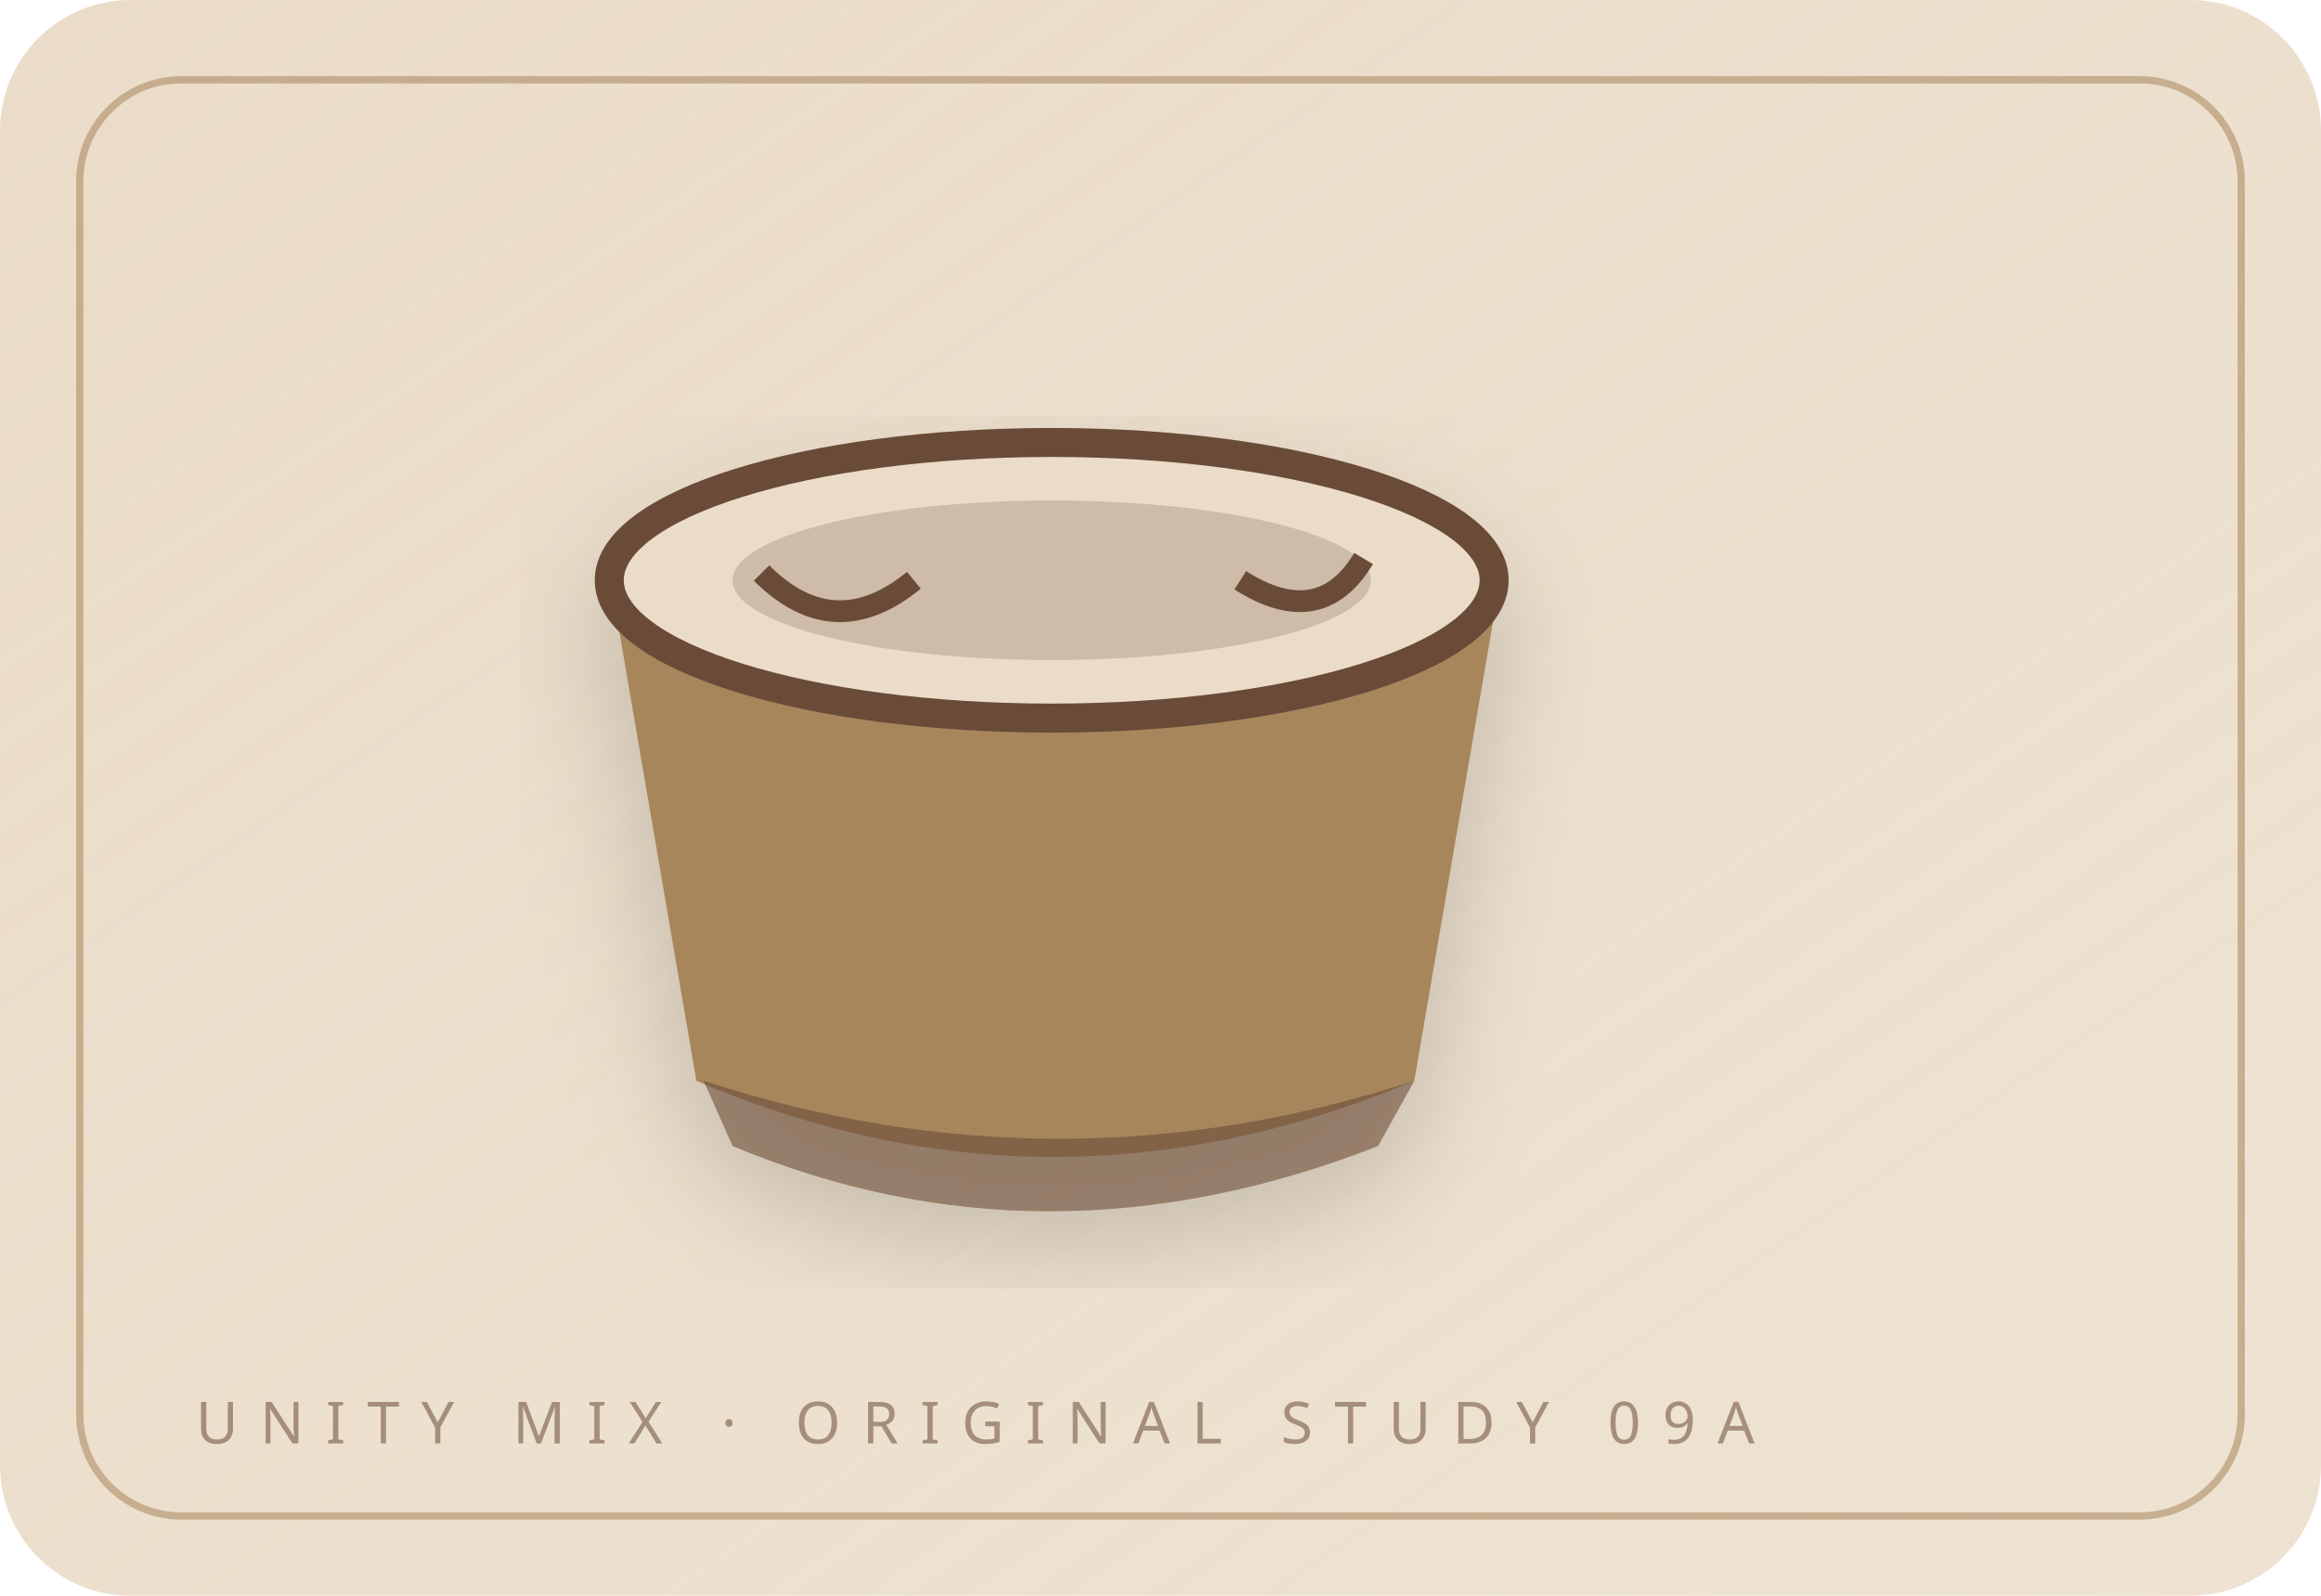
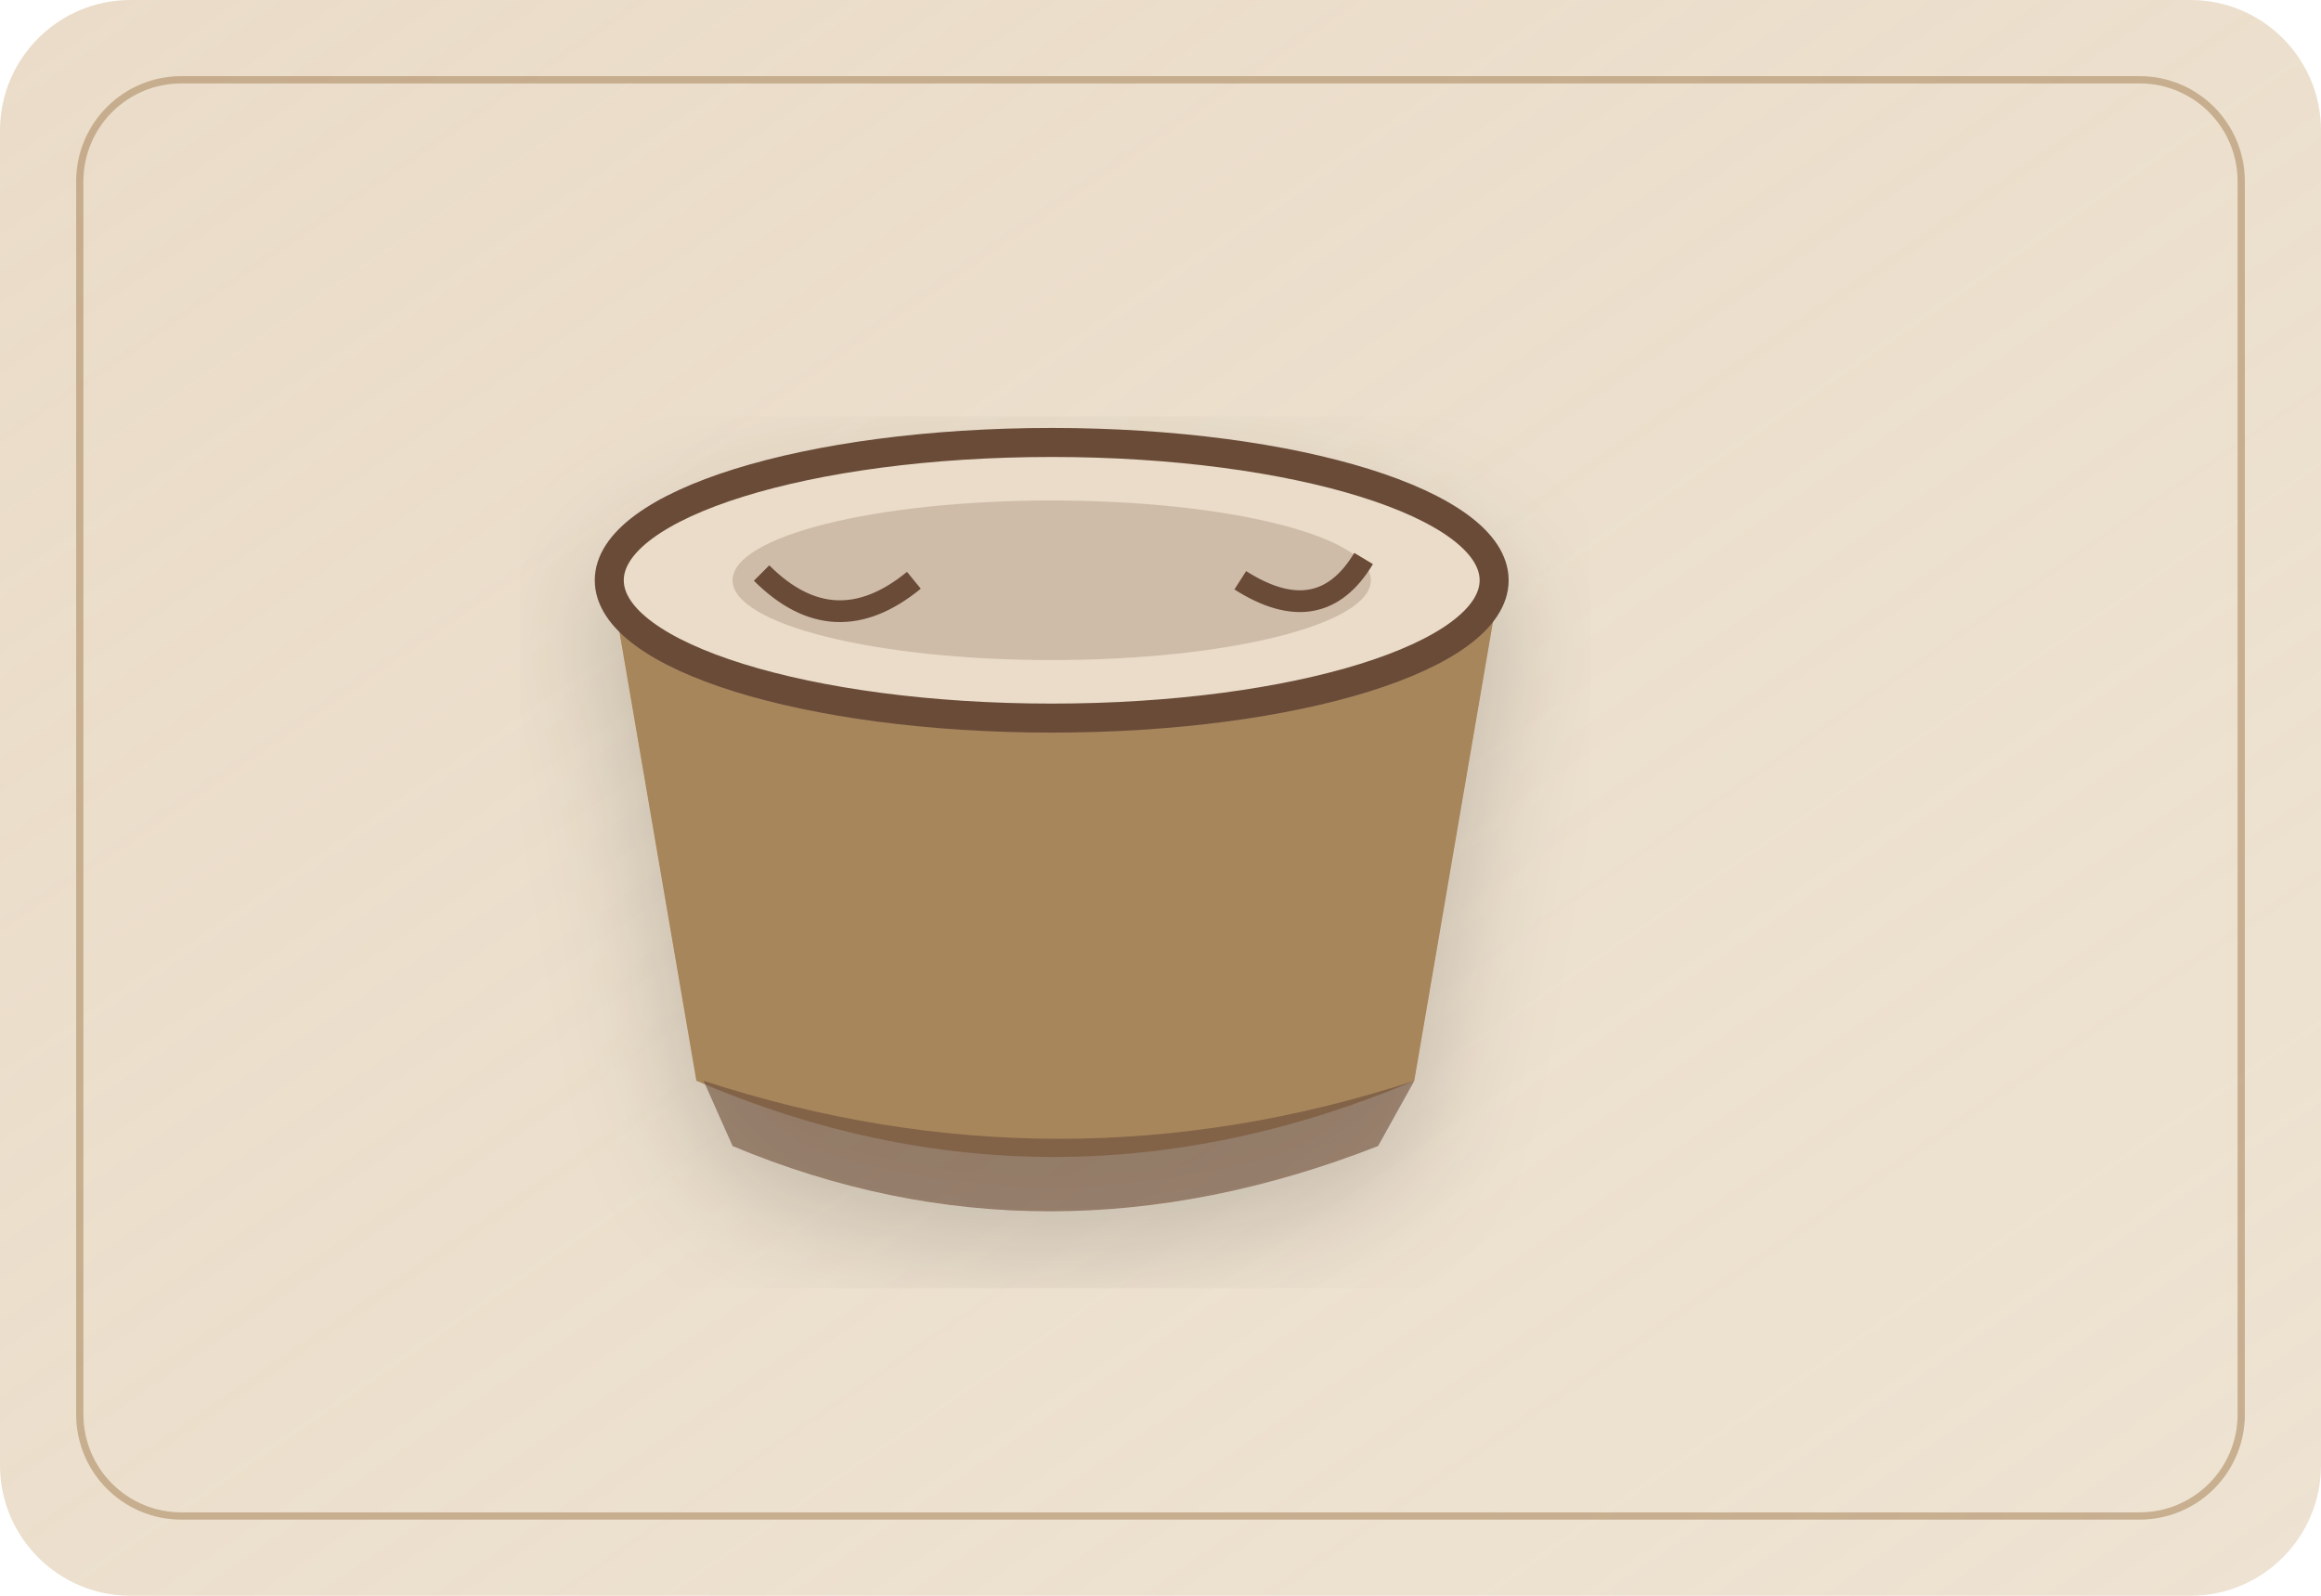
<svg xmlns="http://www.w3.org/2000/svg" width="320" height="220" viewBox="0 0 320 220">
  <defs>
    <linearGradient id="g" x2="1" y2="1">
      <stop stop-color="#eadcc8" />
      <stop offset="1" stop-color="#eadcc8" stop-opacity=".82" />
    </linearGradient>
    <filter id="s">
      <feDropShadow dx="0" dy="7" stdDeviation="8" flood-color="#15110d" flood-opacity=".18" />
    </filter>
  </defs>
  <rect width="320" height="220" rx="18" fill="url(#g)" />
  <rect x="11" y="11" width="298" height="198" rx="14" fill="none" stroke="#a7865c" stroke-opacity=".55" />
  <g filter="url(#s)">
    <path d="M84 79 Q146 53 207 79 L195 149 Q145 170 96 149Z" fill="#a7865c" />
    <ellipse cx="145" cy="80" rx="61" ry="19" fill="#eadcc8" stroke="#694b39" stroke-width="4" />
    <ellipse cx="145" cy="80" rx="44" ry="11" fill="#694b39" opacity=".22" />
    <path d="M97 149 Q146 165 195 149 L190 158 Q144 176 101 158Z" fill="#694b39" opacity=".6" />
    <path d="M105 79 Q115 89 126 80 M171 80 Q182 87 188 77" stroke="#694b39" stroke-width="3" fill="none" />
  </g>
-   <text x="27" y="199" font-size="8" letter-spacing="3" font-family="sans-serif" fill="#694b39" opacity=".55">UNITY MIX · ORIGINAL STUDY 09A</text>
</svg>
